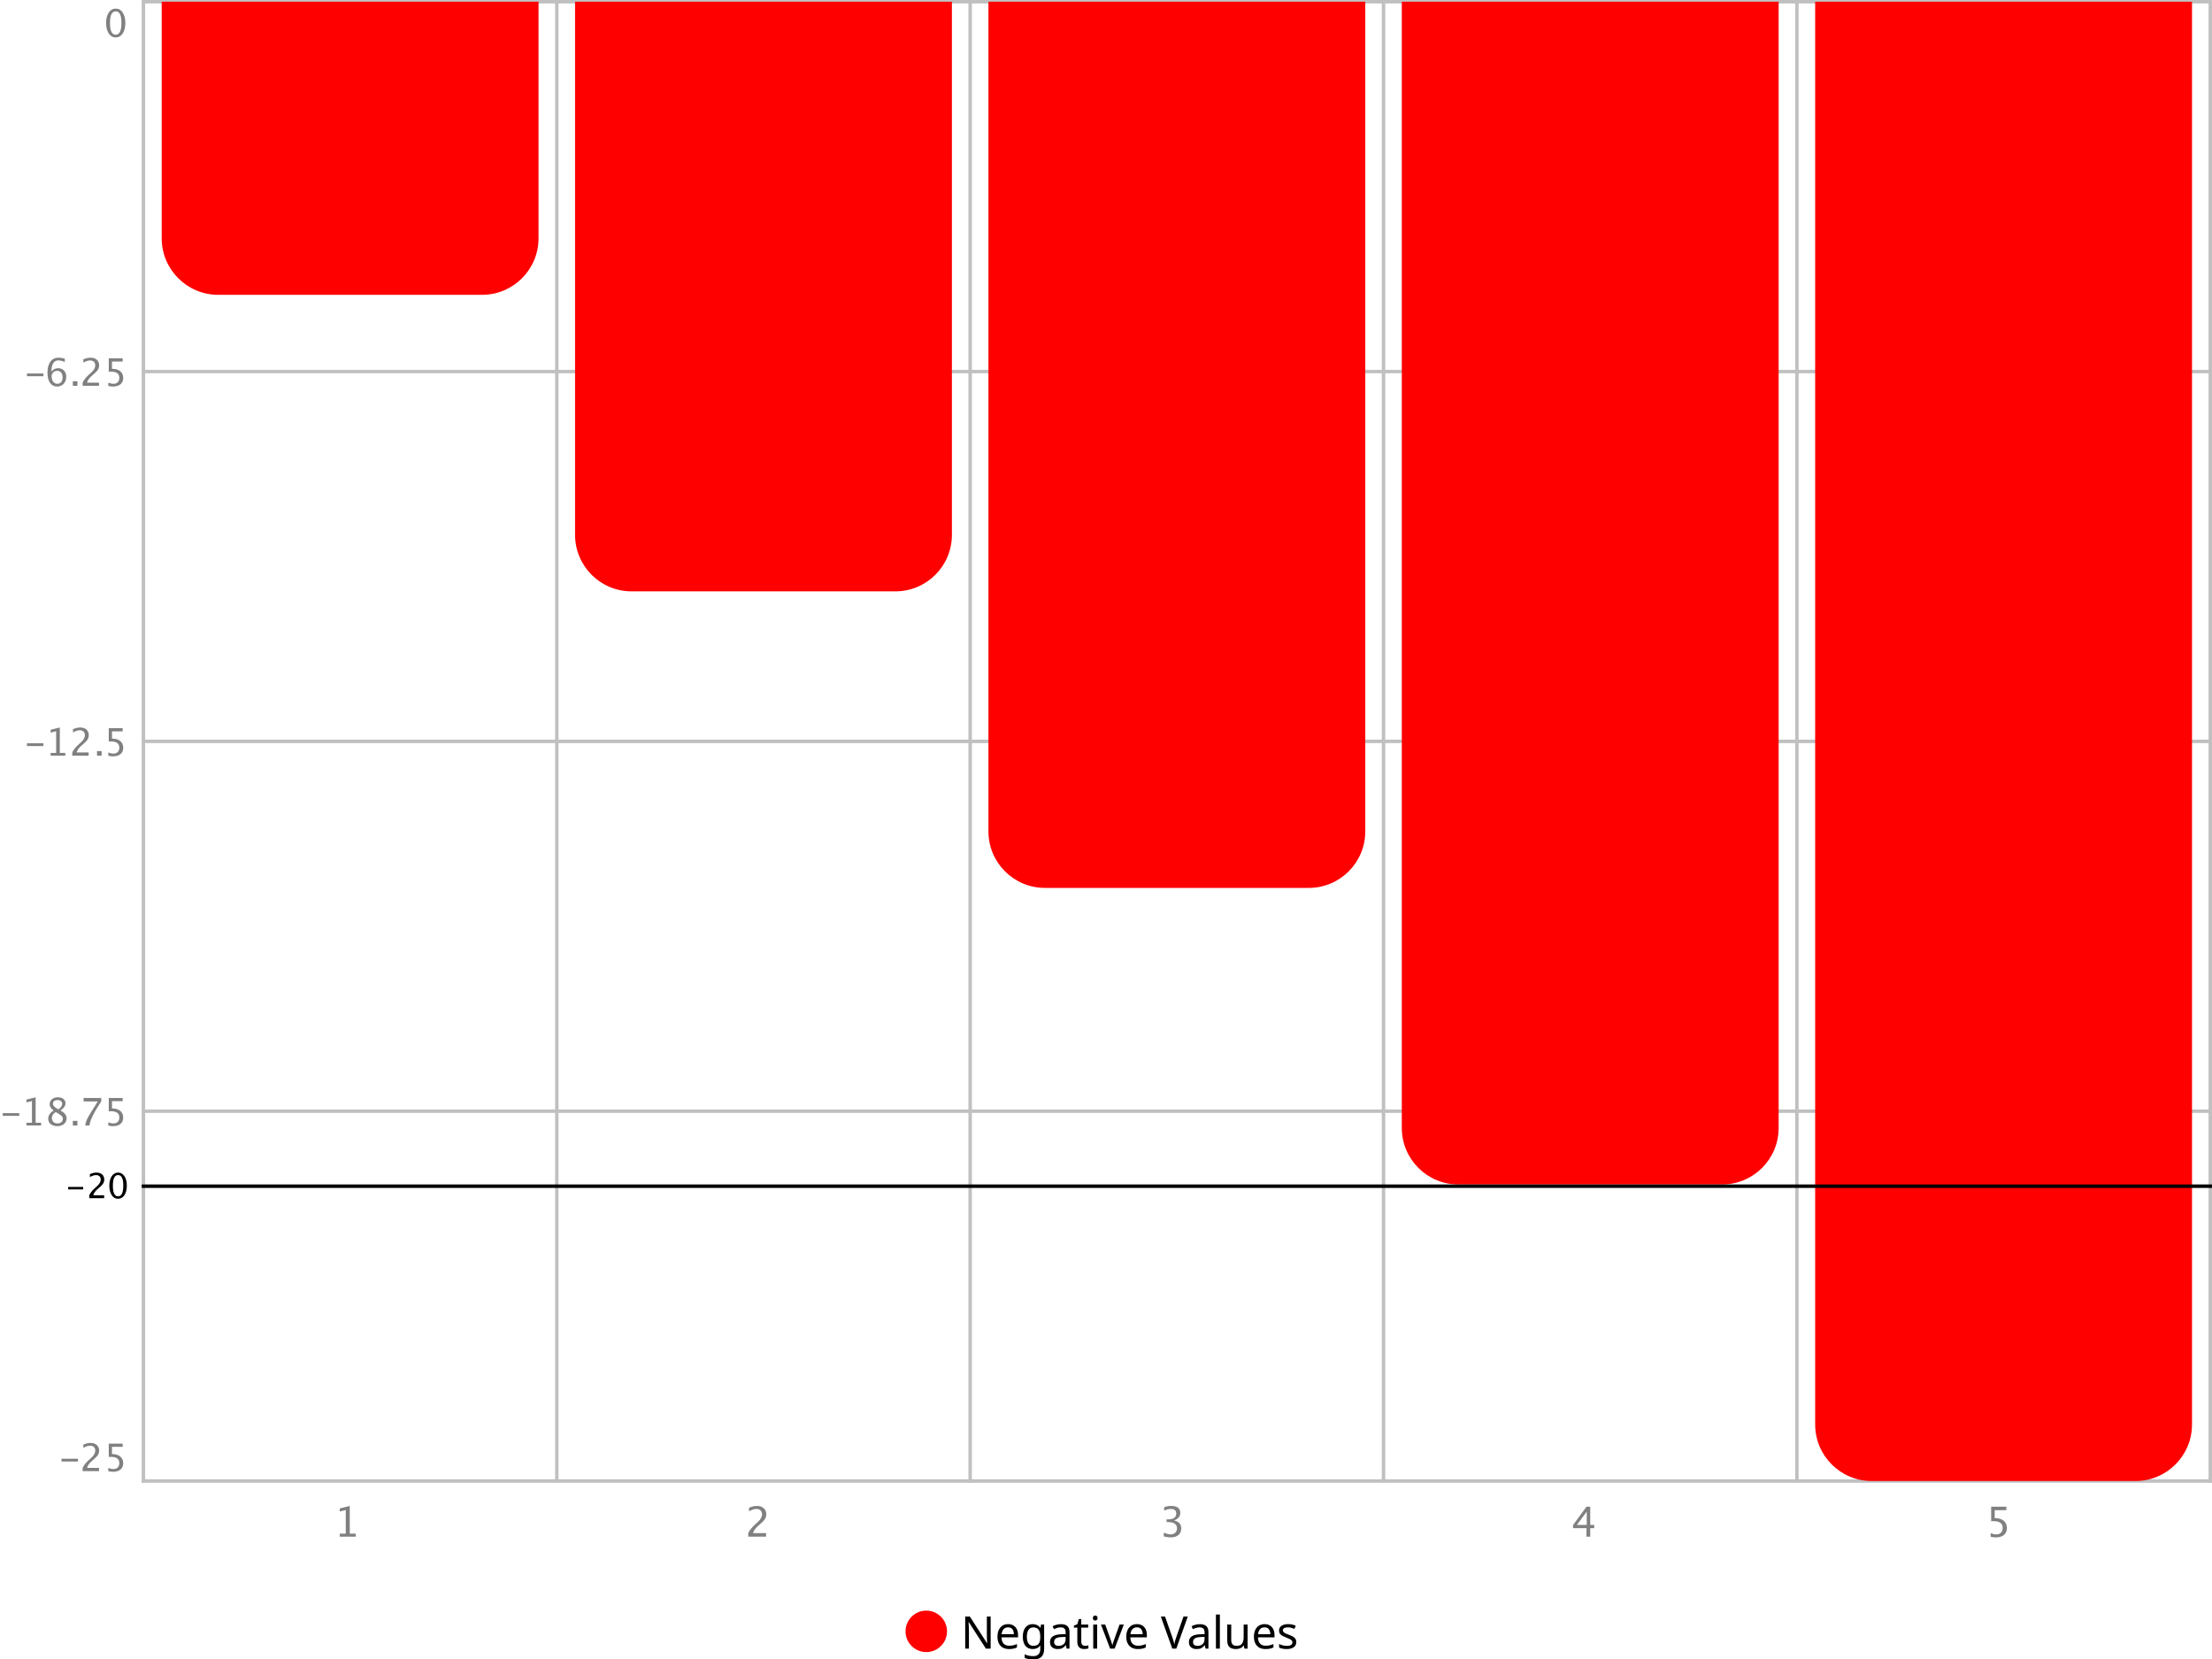
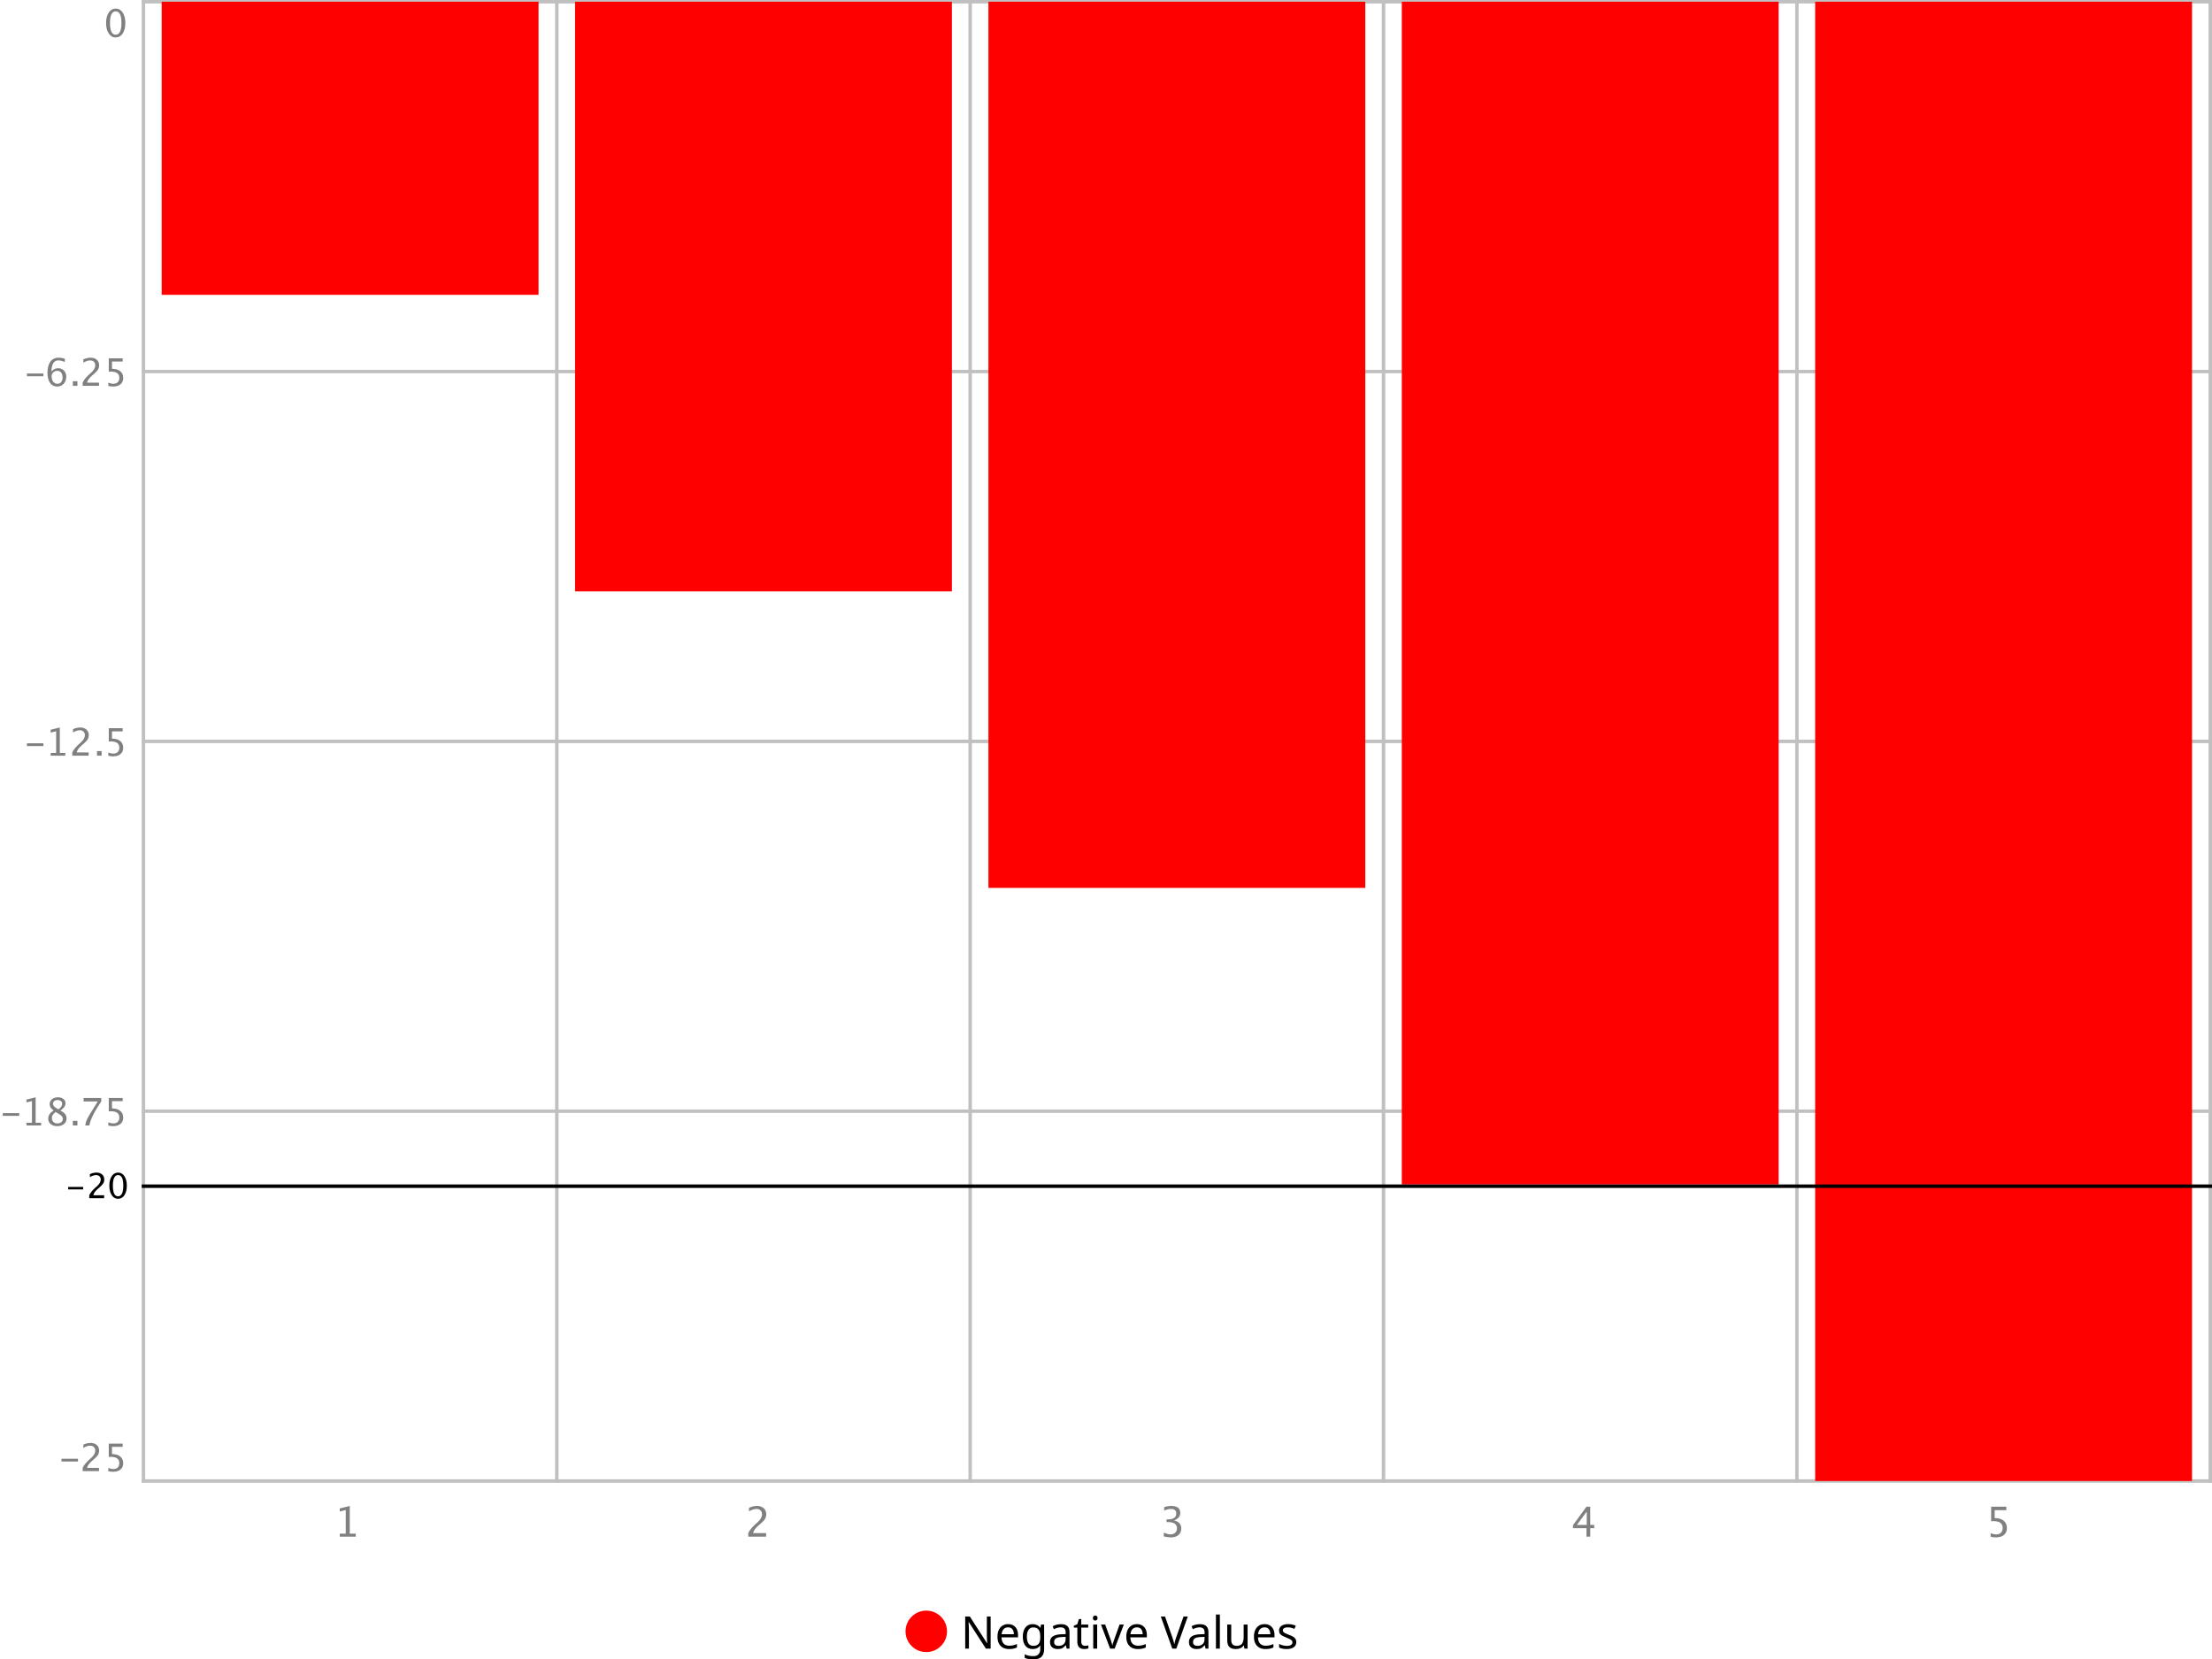
<svg xmlns="http://www.w3.org/2000/svg" color-interpolation="auto" color-rendering="auto" contentScriptType="text/ecmascript" contentStyleType="text/css" fill="black" fill-opacity="1" font-family="'Dialog'" font-size="12px" font-style="normal" font-weight="normal" height="480" image-rendering="auto" preserveAspectRatio="xMidYMid meet" shape-rendering="auto" stroke="black" stroke-dasharray="none" stroke-dashoffset="0" stroke-linecap="square" stroke-linejoin="miter" stroke-miterlimit="10" stroke-opacity="1" stroke-width="1" text-rendering="auto" version="1.0" width="640" zoomAndPan="magnify">
  <defs id="genericDefs" />
  <g>
    <defs id="defs1">
      <clipPath clipPathUnits="userSpaceOnUse" id="clipPath1">
        <path d="M0 0 L119 0 L119 15 L0 15 L0 0 Z" />
      </clipPath>
      <clipPath clipPathUnits="userSpaceOnUse" id="clipPath2">
        <path d="M0 0 L37 0 L37 13 L0 13 L0 0 Z" />
      </clipPath>
      <clipPath clipPathUnits="userSpaceOnUse" id="clipPath3">
        <path d="M0 0 L37 0 L37 12 L0 12 L0 0 Z" />
      </clipPath>
      <clipPath clipPathUnits="userSpaceOnUse" id="clipPath4">
        <path d="M0 0 L116 0 L116 16 L0 16 L0 0 Z" />
      </clipPath>
      <clipPath clipPathUnits="userSpaceOnUse" id="clipPath5">
        <path d="M0 0 L0 16 L116 16 L116 0 Z" />
      </clipPath>
    </defs>
    <g fill="silver" stroke="silver" stroke-linecap="butt" stroke-linejoin="bevel">
      <line fill="none" x1="41" x2="640" y1="0.5" y2="0.5" />
      <line fill="none" x1="41" x2="640" y1="107.5" y2="107.5" />
      <line fill="none" x1="41" x2="640" y1="214.5" y2="214.5" />
      <line fill="none" x1="41" x2="640" y1="321.5" y2="321.5" />
      <line fill="none" x1="41" x2="640" y1="428.5" y2="428.5" />
      <line fill="none" x1="41.5" x2="41.5" y1="0" y2="429" />
      <line fill="none" x1="161.1" x2="161.1" y1="0" y2="429" />
      <line fill="none" x1="280.7" x2="280.7" y1="0" y2="429" />
      <line fill="none" x1="400.3" x2="400.3" y1="0" y2="429" />
      <line fill="none" x1="519.9" x2="519.9" y1="0" y2="429" />
      <line fill="none" x1="639.5" x2="639.5" y1="0" y2="429" />
    </g>
    <g fill="gray" font-family="'Lucida Grande'" stroke="gray" stroke-linecap="butt" stroke-linejoin="bevel" transform="translate(41,433)">
      <path clip-path="url(#clipPath1)" d="M57.305 11.602 L57.305 10.734 L59.039 10.734 L59.039 3.891 L57.305 4.324 L57.305 3.434 L60.199 2.713 L60.199 10.734 L61.934 10.734 L61.934 11.602 Z" stroke="none" />
    </g>
    <g fill="gray" font-family="'Lucida Grande'" stroke="gray" stroke-linecap="butt" stroke-linejoin="bevel" transform="translate(160,433)">
      <path clip-path="url(#clipPath1)" d="M56.496 11.602 L56.496 10.588 Q57 9.41 58.535 8.021 L59.197 7.43 Q60.475 6.275 60.475 5.139 Q60.475 4.412 60.038 3.996 Q59.602 3.58 58.84 3.58 Q57.938 3.58 56.713 4.277 L56.713 3.258 Q57.867 2.713 59.004 2.713 Q60.223 2.713 60.961 3.369 Q61.699 4.025 61.699 5.109 Q61.699 5.889 61.327 6.492 Q60.955 7.096 59.941 7.957 L59.496 8.338 Q58.107 9.516 57.891 10.588 L61.658 10.588 L61.658 11.602 Z" stroke="none" />
    </g>
    <g fill="gray" font-family="'Lucida Grande'" stroke="gray" stroke-linecap="butt" stroke-linejoin="bevel" transform="translate(280,433)">
      <path clip-path="url(#clipPath1)" d="M56.719 11.537 L56.719 10.459 Q57.961 10.951 58.676 10.951 Q59.502 10.951 60.02 10.468 Q60.539 9.984 60.539 9.217 Q60.539 7.389 57.978 7.389 L57.522 7.389 L57.522 6.609 L57.926 6.604 Q60.328 6.604 60.328 4.91 Q60.328 3.58 58.746 3.58 Q57.879 3.58 56.836 4.066 L56.836 3.059 Q57.861 2.713 58.828 2.713 Q61.488 2.713 61.488 4.723 Q61.488 6.252 59.678 6.902 Q61.775 7.389 61.775 9.199 Q61.775 10.424 60.967 11.121 Q60.158 11.818 58.746 11.818 Q57.943 11.818 56.719 11.537 Z" stroke="none" />
    </g>
    <g fill="gray" font-family="'Lucida Grande'" stroke="gray" stroke-linecap="butt" stroke-linejoin="bevel" transform="translate(399,433)">
      <path clip-path="url(#clipPath1)" d="M60.018 11.602 L60.018 9.146 L56.115 9.146 L56.115 8.273 L60.018 2.93 L61.102 2.93 L61.102 8.203 L62.262 8.203 L62.262 9.146 L61.102 9.146 L61.102 11.602 ZM57.246 8.203 L60.094 8.203 L60.094 4.348 Z" stroke="none" />
    </g>
    <g fill="gray" font-family="'Lucida Grande'" stroke="gray" stroke-linecap="butt" stroke-linejoin="bevel" transform="translate(519,433)">
      <path clip-path="url(#clipPath1)" d="M56.959 11.637 L56.959 10.605 Q57.82 10.951 58.6 10.951 Q59.455 10.951 59.944 10.447 Q60.434 9.943 60.434 9.059 Q60.434 7.107 57.744 7.107 Q57.44 7.107 57.105 7.148 L57.105 2.93 L61.494 2.93 L61.494 3.938 L58.119 3.938 L58.119 6.223 Q59.789 6.223 60.727 6.99 Q61.664 7.758 61.664 9.117 Q61.664 10.383 60.812 11.101 Q59.959 11.818 58.447 11.818 Q57.791 11.818 56.959 11.637 Z" stroke="none" />
    </g>
    <g fill="gray" font-family="'Lucida Grande'" font-size="11px" stroke="gray" stroke-linecap="butt" stroke-linejoin="bevel" transform="translate(0,415)">
      <path clip-path="url(#clipPath2)" d="M17.795 7.853 L17.795 7.058 L22.564 7.058 L22.564 7.853 ZM23.913 10.635 L23.913 9.706 Q24.375 8.626 25.782 7.353 L26.389 6.811 Q27.56 5.752 27.56 4.71 Q27.56 4.044 27.16 3.663 Q26.76 3.282 26.061 3.282 Q25.234 3.282 24.112 3.921 L24.112 2.986 Q25.17 2.487 26.212 2.487 Q27.329 2.487 28.006 3.088 Q28.683 3.69 28.683 4.684 Q28.683 5.398 28.342 5.951 Q28 6.504 27.071 7.294 L26.663 7.643 Q25.39 8.723 25.191 9.706 L28.645 9.706 L28.645 10.635 ZM31.337 10.667 L31.337 9.722 Q32.127 10.039 32.841 10.039 Q33.626 10.039 34.074 9.577 Q34.523 9.115 34.523 8.304 Q34.523 6.515 32.057 6.515 Q31.778 6.515 31.472 6.553 L31.472 2.686 L35.495 2.686 L35.495 3.609 L32.401 3.609 L32.401 5.704 Q33.932 5.704 34.791 6.408 Q35.65 7.111 35.65 8.357 Q35.65 9.518 34.869 10.175 Q34.087 10.834 32.702 10.834 Q32.1 10.834 31.337 10.667 Z" stroke="none" />
    </g>
    <g fill="gray" font-family="'Lucida Grande'" font-size="11px" stroke="gray" stroke-linecap="butt" stroke-linejoin="bevel" transform="translate(0,315)">
      <path clip-path="url(#clipPath2)" d="M0.795 7.853 L0.795 7.058 L5.564 7.058 L5.564 7.853 ZM7.654 10.635 L7.654 9.84 L9.244 9.84 L9.244 3.566 L7.654 3.964 L7.654 3.147 L10.308 2.487 L10.308 9.84 L11.898 9.84 L11.898 10.635 ZM15.53 6.306 Q14.364 5.495 14.364 4.512 Q14.364 3.609 15.025 3.045 Q15.685 2.481 16.749 2.481 Q17.732 2.481 18.342 2.959 Q18.951 3.438 18.951 4.2 Q18.951 5.355 17.469 6.306 Q19.268 7.186 19.268 8.578 Q19.268 9.577 18.513 10.205 Q17.759 10.834 16.566 10.834 Q15.396 10.834 14.673 10.24 Q13.951 9.646 13.951 8.68 Q13.951 7.251 15.53 6.306 ZM16.878 5.973 Q17.99 5.242 17.99 4.345 Q17.99 3.867 17.619 3.575 Q17.248 3.282 16.642 3.282 Q16.056 3.282 15.691 3.569 Q15.326 3.856 15.326 4.313 Q15.326 4.759 15.656 5.111 Q15.986 5.462 16.878 5.973 ZM16.105 6.735 Q15.465 7.229 15.237 7.597 Q15.009 7.965 15.009 8.513 Q15.009 9.195 15.449 9.617 Q15.89 10.039 16.609 10.039 Q17.302 10.039 17.74 9.679 Q18.178 9.319 18.178 8.744 Q18.178 8.282 17.907 7.963 Q17.635 7.643 16.856 7.181 ZM21.074 10.635 L21.074 9.308 L22.401 9.308 L22.401 10.635 ZM24.654 10.635 Q24.81 9.706 25.097 9.029 Q25.385 8.352 26.115 7.17 L28.285 3.679 L24.192 3.679 L24.192 2.686 L29.295 2.686 L29.295 3.679 Q26.239 8.185 25.873 10.635 ZM31.337 10.667 L31.337 9.722 Q32.127 10.039 32.841 10.039 Q33.626 10.039 34.074 9.577 Q34.523 9.115 34.523 8.304 Q34.523 6.515 32.057 6.515 Q31.778 6.515 31.472 6.553 L31.472 2.686 L35.495 2.686 L35.495 3.609 L32.401 3.609 L32.401 5.704 Q33.932 5.704 34.791 6.408 Q35.65 7.111 35.65 8.357 Q35.65 9.518 34.869 10.175 Q34.087 10.834 32.702 10.834 Q32.1 10.834 31.337 10.667 Z" stroke="none" />
    </g>
    <g fill="gray" font-family="'Lucida Grande'" font-size="11px" stroke="gray" stroke-linecap="butt" stroke-linejoin="bevel" transform="translate(0,208)">
      <path clip-path="url(#clipPath2)" d="M7.795 7.853 L7.795 7.058 L12.565 7.058 L12.565 7.853 ZM14.654 10.635 L14.654 9.84 L16.244 9.84 L16.244 3.566 L14.654 3.964 L14.654 3.147 L17.308 2.487 L17.308 9.84 L18.898 9.84 L18.898 10.635 ZM20.913 10.635 L20.913 9.706 Q21.375 8.626 22.782 7.353 L23.389 6.811 Q24.56 5.752 24.56 4.71 Q24.56 4.044 24.16 3.663 Q23.76 3.282 23.061 3.282 Q22.234 3.282 21.112 3.921 L21.112 2.986 Q22.17 2.487 23.212 2.487 Q24.329 2.487 25.006 3.088 Q25.683 3.69 25.683 4.684 Q25.683 5.398 25.342 5.951 Q25 6.504 24.071 7.294 L23.663 7.643 Q22.39 8.723 22.191 9.706 L25.645 9.706 L25.645 10.635 ZM28.074 10.635 L28.074 9.308 L29.401 9.308 L29.401 10.635 ZM31.337 10.667 L31.337 9.722 Q32.127 10.039 32.841 10.039 Q33.626 10.039 34.074 9.577 Q34.523 9.115 34.523 8.304 Q34.523 6.515 32.057 6.515 Q31.778 6.515 31.472 6.553 L31.472 2.686 L35.495 2.686 L35.495 3.609 L32.401 3.609 L32.401 5.704 Q33.932 5.704 34.791 6.408 Q35.65 7.111 35.65 8.357 Q35.65 9.518 34.869 10.175 Q34.087 10.834 32.702 10.834 Q32.1 10.834 31.337 10.667 Z" stroke="none" />
    </g>
    <g fill="gray" font-family="'Lucida Grande'" font-size="11px" stroke="gray" stroke-linecap="butt" stroke-linejoin="bevel" transform="translate(0,101)">
      <path clip-path="url(#clipPath2)" d="M7.795 7.853 L7.795 7.058 L12.565 7.058 L12.565 7.853 ZM14.891 6.515 Q15.648 5.532 16.797 5.532 Q17.839 5.532 18.503 6.222 Q19.166 6.913 19.166 7.992 Q19.166 9.233 18.422 10.033 Q17.678 10.834 16.534 10.834 Q15.218 10.834 14.477 9.775 Q13.736 8.717 13.736 6.837 Q13.736 4.769 14.587 3.626 Q15.438 2.481 16.985 2.481 Q17.694 2.481 18.758 2.782 L18.758 3.706 Q17.635 3.276 16.921 3.276 Q14.891 3.276 14.891 6.515 ZM18.102 8.229 Q18.102 7.326 17.697 6.811 Q17.291 6.295 16.572 6.295 Q15.9 6.295 15.417 6.746 Q14.934 7.197 14.934 7.831 Q14.934 8.83 15.393 9.434 Q15.852 10.039 16.609 10.039 Q17.291 10.039 17.697 9.547 Q18.102 9.056 18.102 8.229 ZM21.074 10.635 L21.074 9.308 L22.401 9.308 L22.401 10.635 ZM23.913 10.635 L23.913 9.706 Q24.375 8.626 25.782 7.353 L26.389 6.811 Q27.56 5.752 27.56 4.71 Q27.56 4.044 27.16 3.663 Q26.76 3.282 26.061 3.282 Q25.234 3.282 24.112 3.921 L24.112 2.986 Q25.17 2.487 26.212 2.487 Q27.329 2.487 28.006 3.088 Q28.683 3.69 28.683 4.684 Q28.683 5.398 28.342 5.951 Q28 6.504 27.071 7.294 L26.663 7.643 Q25.39 8.723 25.191 9.706 L28.645 9.706 L28.645 10.635 ZM31.337 10.667 L31.337 9.722 Q32.127 10.039 32.841 10.039 Q33.626 10.039 34.074 9.577 Q34.523 9.115 34.523 8.304 Q34.523 6.515 32.057 6.515 Q31.778 6.515 31.472 6.553 L31.472 2.686 L35.495 2.686 L35.495 3.609 L32.401 3.609 L32.401 5.704 Q33.932 5.704 34.791 6.408 Q35.65 7.111 35.65 8.357 Q35.65 9.518 34.869 10.175 Q34.087 10.834 32.702 10.834 Q32.1 10.834 31.337 10.667 Z" stroke="none" />
    </g>
    <g fill="gray" font-family="'Lucida Grande'" font-size="11px" stroke="gray" stroke-linecap="butt" stroke-linejoin="bevel">
      <path clip-path="url(#clipPath2)" d="M33.448 10.834 Q32.218 10.834 31.458 9.676 Q30.698 8.519 30.698 6.655 Q30.698 4.775 31.464 3.631 Q32.229 2.487 33.48 2.487 Q34.732 2.487 35.497 3.631 Q36.263 4.775 36.263 6.639 Q36.263 8.551 35.497 9.692 Q34.732 10.834 33.448 10.834 ZM33.459 10.039 Q35.14 10.039 35.14 6.623 Q35.14 3.282 33.48 3.282 Q31.826 3.282 31.826 6.655 Q31.826 10.039 33.459 10.039 Z" stroke="none" />
    </g>
    <g fill="red" stroke="red" stroke-linecap="round" stroke-linejoin="round" stroke-width="1.5">
-       <path d="M46.784 0.5 L46.784 16.855 L46.784 68.945 C46.784 77.978 54.106 85.3 63.139 85.3 L139.461 85.3 C148.494 85.3 155.816 77.978 155.816 68.945 L155.816 16.855 L155.816 0.5 Z" stroke="none" />
-       <path d="M166.384 0.5 L166.384 16.855 L166.384 154.745 C166.384 163.778 173.706 171.1 182.739 171.1 L259.061 171.1 C268.094 171.1 275.416 163.778 275.416 154.745 L275.416 16.855 L275.416 0.5 Z" stroke="none" />
-       <path d="M285.984 0.5 L285.984 16.855 L285.984 240.545 C285.984 249.578 293.306 256.9 302.339 256.9 L378.661 256.9 C387.694 256.9 395.016 249.578 395.016 240.545 L395.016 16.855 L395.016 0.5 Z" stroke="none" />
-       <path d="M405.584 0.5 L405.584 16.855 L405.584 326.345 C405.584 335.378 412.906 342.7 421.939 342.7 L498.261 342.7 C507.294 342.7 514.616 335.378 514.616 326.345 L514.616 16.855 L514.616 0.5 Z" stroke="none" />
-       <path d="M525.184 0.5 L525.184 16.855 L525.184 412.145 C525.184 421.178 532.506 428.5 541.539 428.5 L617.861 428.5 C626.894 428.5 634.216 421.178 634.216 412.145 L634.216 16.855 L634.216 0.5 Z" stroke="none" />
+       <rect height="84.8" stroke="none" width="109.032" x="46.784" y="0.5" />
+       <rect height="170.6" stroke="none" width="109.032" x="166.384" y="0.5" />
+       <rect height="256.4" stroke="none" width="109.032" x="285.984" y="0.5" />
+       <rect height="342.2" stroke="none" width="109.032" x="405.584" y="0.5" />
+       <rect height="428" stroke="none" width="109.032" x="525.184" y="0.5" />
    </g>
    <g stroke-linecap="butt" stroke-linejoin="bevel">
      <line fill="none" x1="41" x2="640" y1="343.2" y2="343.2" />
    </g>
    <g font-family="'Lucida Grande'" font-size="10px" stroke-linecap="butt" stroke-linejoin="bevel" transform="translate(0,337)">
      <path clip-path="url(#clipPath3)" d="M19.723 7.139 L19.723 6.416 L24.059 6.416 L24.059 7.139 ZM25.83 9.668 L25.83 8.823 Q26.25 7.842 27.529 6.685 L28.081 6.191 Q29.145 5.229 29.145 4.282 Q29.145 3.677 28.782 3.33 Q28.418 2.983 27.783 2.983 Q27.031 2.983 26.011 3.564 L26.011 2.715 Q26.973 2.261 27.92 2.261 Q28.936 2.261 29.551 2.808 Q30.166 3.354 30.166 4.258 Q30.166 4.907 29.856 5.41 Q29.546 5.913 28.701 6.631 L28.33 6.948 Q27.173 7.93 26.992 8.823 L30.132 8.823 L30.132 9.668 ZM34.135 9.849 Q33.017 9.849 32.326 8.796 Q31.635 7.744 31.635 6.05 Q31.635 4.341 32.331 3.301 Q33.026 2.261 34.164 2.261 Q35.302 2.261 35.998 3.301 Q36.693 4.341 36.693 6.035 Q36.693 7.773 35.998 8.811 Q35.302 9.849 34.135 9.849 ZM34.145 9.126 Q35.673 9.126 35.673 6.021 Q35.673 2.983 34.164 2.983 Q32.66 2.983 32.66 6.05 Q32.66 9.126 34.145 9.126 Z" stroke="none" />
    </g>
    <g fill="red" font-family="'Lucida Grande'" font-size="13px" stroke="red" stroke-linecap="butt" stroke-linejoin="bevel" transform="translate(262,464)">
      <circle clip-path="url(#clipPath5)" cx="6" cy="8" r="6" stroke="none" />
      <text clip-path="url(#clipPath5)" fill="black" stroke="none" text-rendering="optimizeLegibility" x="16" xml:space="preserve" y="13">Negative Values</text>
    </g>
  </g>
</svg>
